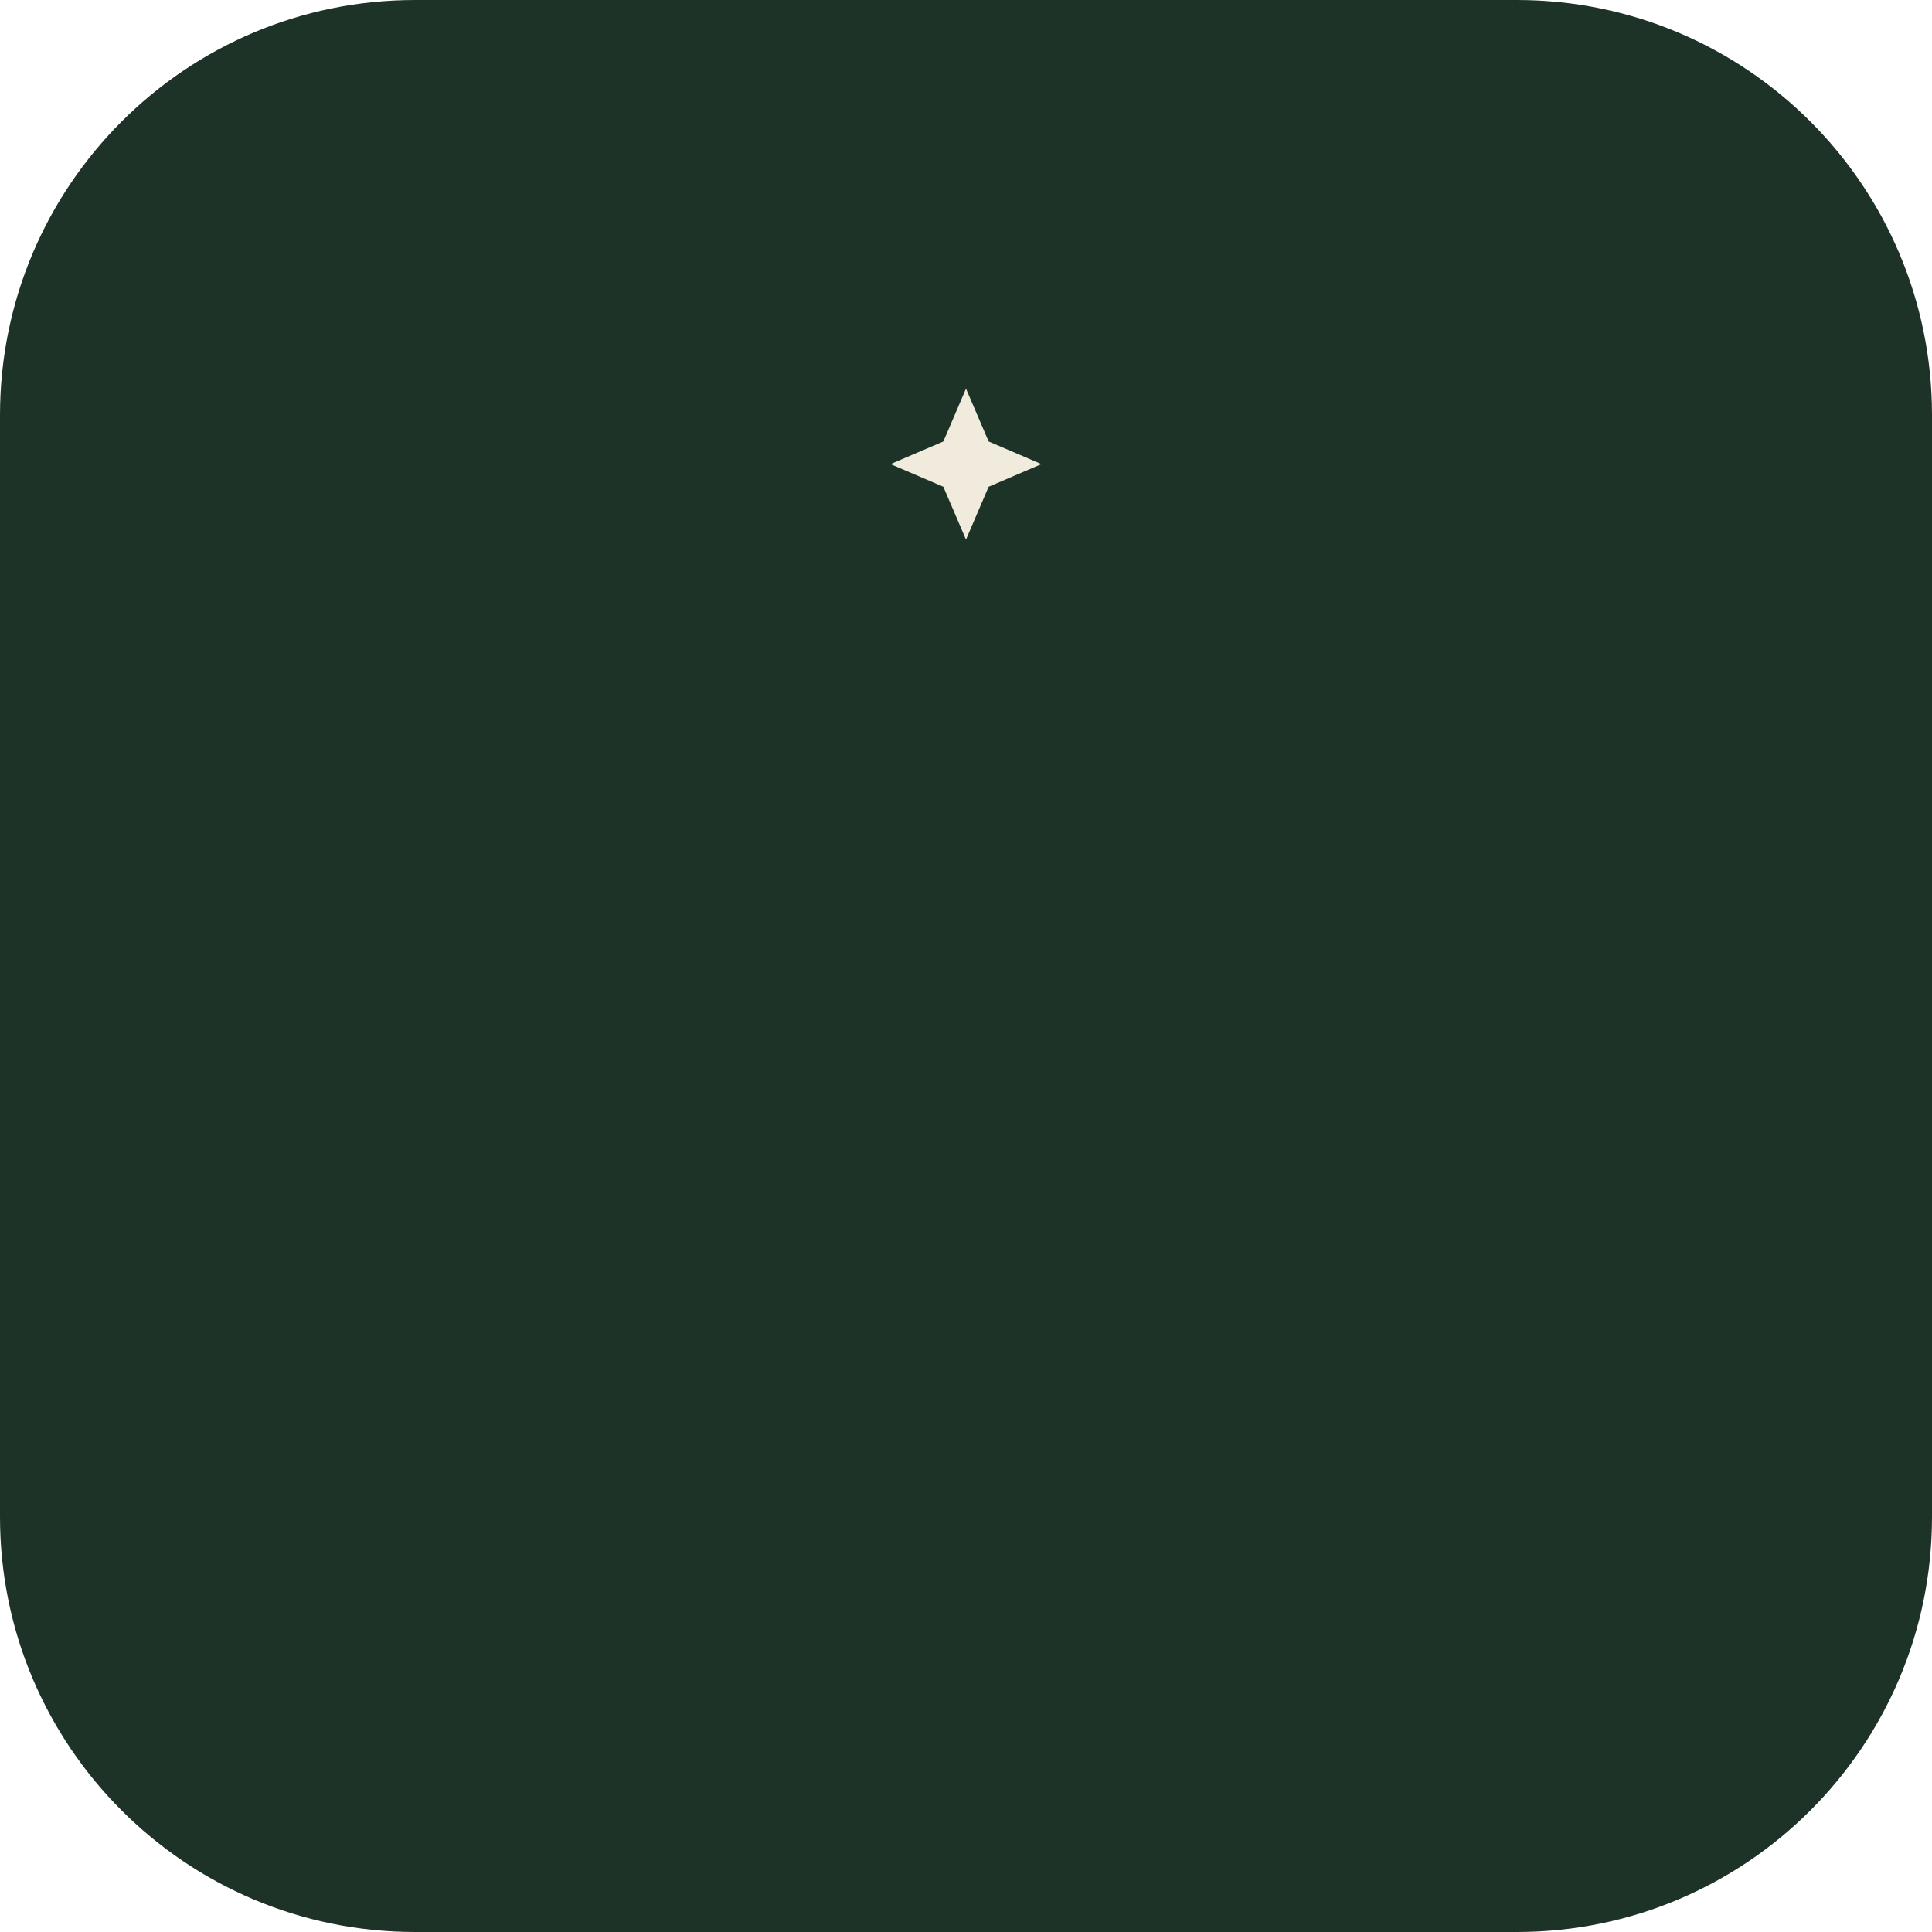
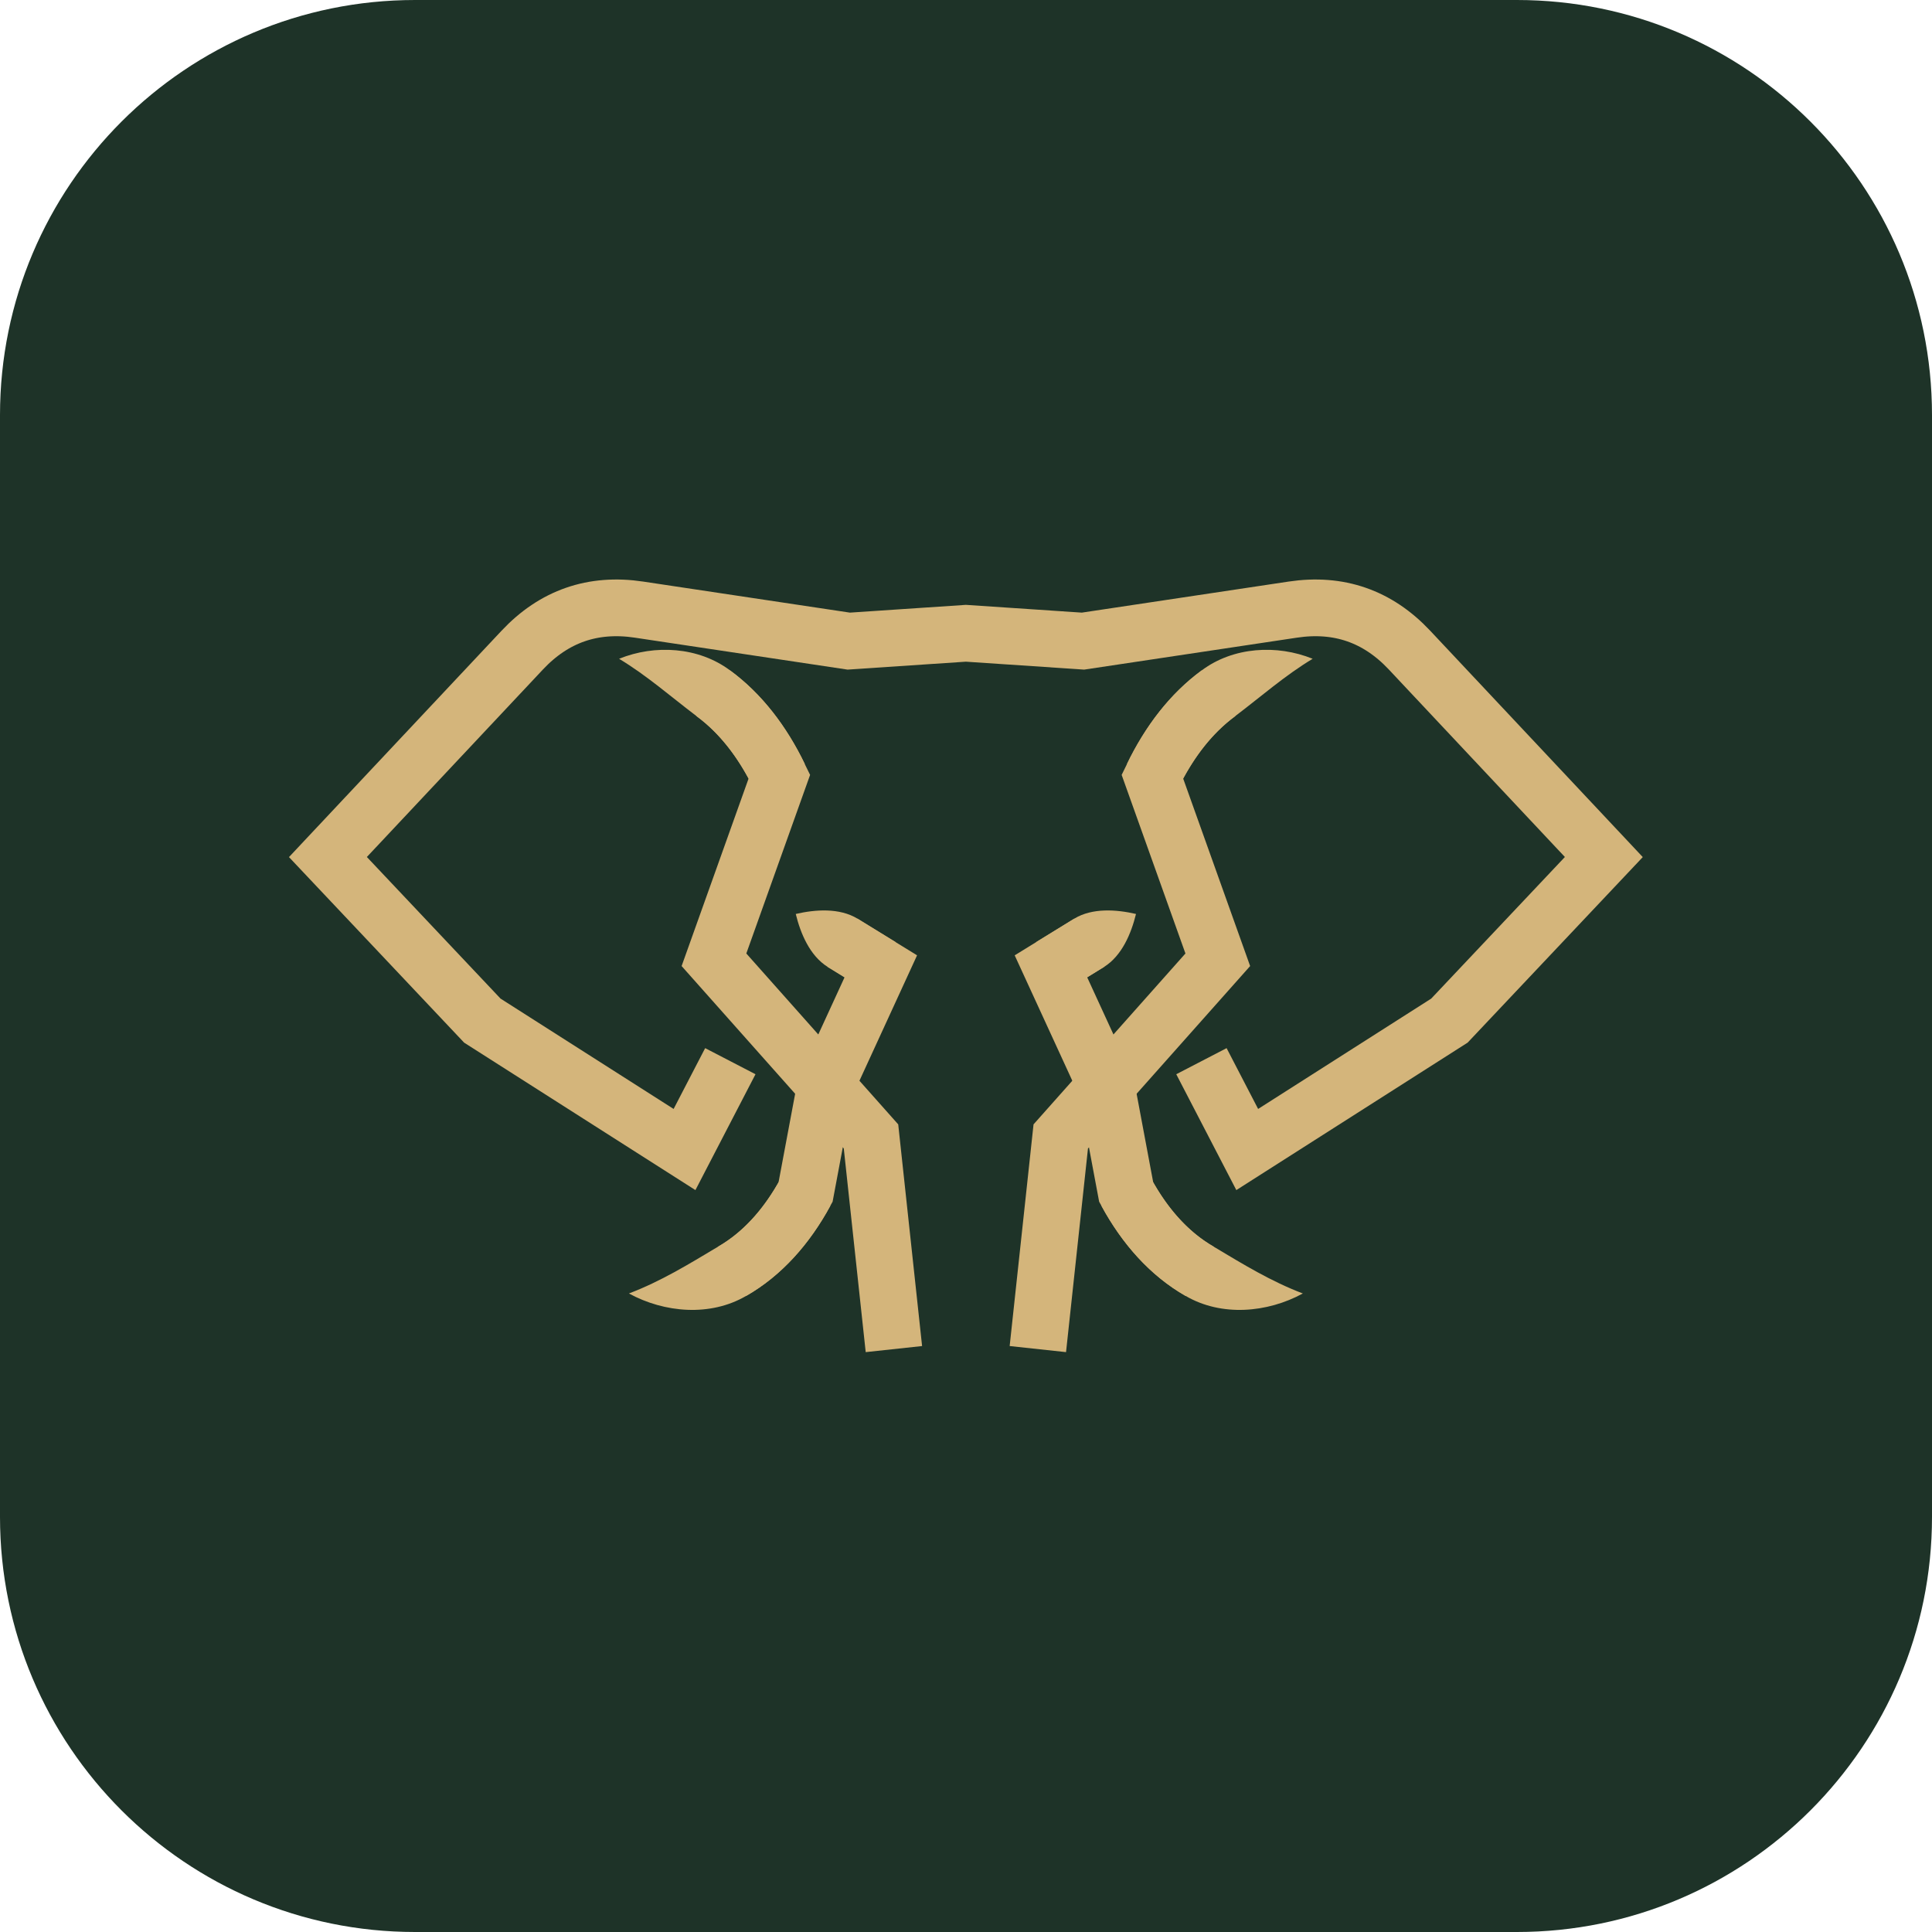
<svg xmlns="http://www.w3.org/2000/svg" viewBox="0 0 512 512" width="512" height="512">
  <rect width="512" height="512" rx="110" fill="#1E3328" />
+   <defs>
+     <filter id="halo" x="-25%" y="-40%" width="150%" height="180%">
+       <feGaussianBlur stdDeviation="14" />
+     </filter>
+   </defs>
  <style>
- @keyframes draw{0%,10%{stroke-dashoffset:1500;opacity:.3}65%,85%{stroke-dashoffset:0;opacity:1}100%{stroke-dashoffset:1500;opacity:.3}}
- @keyframes pulse{0%,45%,100%{opacity:.25;transform:scale(.92)}70%,85%{opacity:1;transform:scale(1.13)}}
- .lines path{stroke-dasharray:1500;stroke-dashoffset:1500;animation:draw 3.4s ease-in-out infinite}
- .spark{transform-box:fill-box;transform-origin:center;animation:pulse 3.4s ease-in-out infinite}
- @media (prefers-reduced-motion:reduce){.lines path,.spark{animation:none;stroke-dashoffset:0;opacity:1;transform:none}}
+ @keyframes charge{0%,8%{opacity:.28;color:#D4B57B}55%{opacity:1;color:#D4B57B}70%,80%{color:#DEC89D}88%{opacity:1;color:#D4B57B}100%{opacity:.28;color:#D4B57B}}
+ @keyframes glow{0%,55%{opacity:0}70%,80%{opacity:.55}88%,100%{opacity:0}}
+ .emblem{color:#D4B57B;animation:charge 3.2s ease-in-out infinite}
+ .halo{opacity:0;filter:url(#halo);animation:glow 3.2s ease-in-out infinite}
+ @media (prefers-reduced-motion:reduce){.emblem{animation:none;opacity:1}.halo{animation:none;opacity:0}}
</style>
-   <g class="lines">
-     <g fill="none" stroke="#D4B57B" stroke-width="14" stroke-linejoin="round" stroke-linecap="round">
-       <path d="M256 158 C238 148 218 145 198 151 L162 140 L121 188 L158 230 L181 240 L198 211 L214 205" />
-       <path d="M256 158 C274 148 294 145 314 151 L350 140 L391 188 L354 230 L331 240 L314 211 L298 205" />
-       <path d="M212 159 L230 175 L223 205 L213 224 L237 249 L231 289 C247 282 251 263 255 245" />
-       <path d="M300 159 L282 175 L289 205 L299 224 L275 249 L281 289 C265 282 261 263 257 245" />
+   <g class="emblem" transform="translate(-39.969 -39.969) scale(1.156)">
+     <g class="halo">
+       <g fill="none" stroke="#F1EBDD" stroke-width="13" stroke-linejoin="miter" stroke-miterlimit="6" stroke-linecap="butt">
+         <path d="M202 277.85 L191.5 298.1 L145.15 268.55 L109.75 231.05 L154.3 183.61 Q165.25 171.95 181.07 174.33 L229.15 181.55 L256 179.75 L282.85 181.55 L330.93 174.33 Q346.75 171.95 357.7 183.61 L402.25 231.05 L366.85 268.55 L320.5 298.1 L310 277.85" />
+         <path d="M198.06 193.48 Q207.25 200.23 213.25 212.6 L198.25 254.6 L234.25 295.1 L239.5 343.85" />
+         <path d="M313.94 193.48 Q304.75 200.23 298.75 212.6 L313.75 254.6 L277.75 295.1 L272.5 343.85" />
+         <path d="M227.72 250.7 L236.5 256.1 L223.75 283.85 L219.25 307.85 Q212.5 320.23 202.38 326.04" />
+         <path d="M284.27 250.7 L275.5 256.1 L288.25 283.85 L292.75 307.85 Q299.5 320.23 309.62 326.04" />
+       </g>
+       <g fill="#F1EBDD">
+         <path d="M176.5 185.6 C182.85 189.42 188.33 194.26 194.21 198.71 C200.04 202.98 204.3 209.03 207.42 215.47 L219.08 209.73 C215.06 201.4 209.42 193.73 201.91 188.24 C194.71 182.86 184.68 182.27 176.5 185.6 Z" />
+         <path d="M335.5 185.6 C327.32 182.27 317.29 182.86 310.09 188.24 C302.58 193.73 296.94 201.4 292.92 209.73 L304.58 215.47 C307.7 209.03 311.96 202.98 317.79 198.71 C323.67 194.26 329.15 189.42 335.5 185.6 Z" />
+         <path d="M217 244.1 C218.1 248.59 220.23 253.68 224.32 256.24 C227.24 258.04 230.17 259.84 233.09 261.64 L239.91 250.56 C236.98 248.76 234.06 246.96 231.13 245.16 C227.01 242.67 221.51 243.06 217 244.1 Z" />
+         <path d="M295 244.1 C290.49 243.06 284.99 242.67 280.87 245.16 C277.94 246.96 275.02 248.76 272.09 250.56 L278.91 261.64 C281.83 259.84 284.76 258.04 287.68 256.24 C291.77 253.68 293.9 248.59 295 244.1 Z" />
+         <path d="M178.75 331.1 C186.88 335.54 197.4 336.46 205.61 331.67 C213.97 326.91 220.38 319.39 224.93 311 L213.57 304.7 C210.15 311 205.44 316.8 199.14 320.4 C192.5 324.37 186.02 328.35 178.75 331.1 Z" />
+         <path d="M333.25 331.1 C325.98 328.35 319.5 324.37 312.86 320.4 C306.56 316.8 301.85 311 298.43 304.7 L287.07 311 C291.62 319.39 298.03 326.91 306.39 331.67 C314.6 336.46 325.12 335.54 333.25 331.1 Z" />
+       </g>
    </g>
-     <g fill="none" stroke="#D4B57B" stroke-width="13" stroke-linejoin="round" stroke-linecap="round">
-       <path d="M256 244 L256 307" stroke-linecap="square" />
+     <g>
+       <g fill="none" stroke="currentColor" stroke-width="13" stroke-linejoin="miter" stroke-miterlimit="6" stroke-linecap="butt">
+         <path d="M202 277.85 L191.5 298.1 L145.15 268.55 L109.75 231.05 L154.3 183.61 Q165.25 171.95 181.07 174.33 L229.15 181.55 L256 179.75 L282.85 181.55 L330.93 174.33 Q346.75 171.95 357.7 183.61 L402.25 231.05 L366.85 268.55 L320.5 298.1 L310 277.85" />
+         <path d="M198.06 193.48 Q207.25 200.23 213.25 212.6 L198.25 254.6 L234.25 295.1 L239.5 343.85" />
+         <path d="M313.94 193.48 Q304.75 200.23 298.75 212.6 L313.75 254.6 L277.75 295.1 L272.5 343.85" />
+         <path d="M227.72 250.7 L236.5 256.1 L223.75 283.85 L219.25 307.85 Q212.5 320.23 202.38 326.04" />
+         <path d="M284.27 250.7 L275.5 256.1 L288.25 283.85 L292.75 307.85 Q299.5 320.23 309.62 326.04" />
+       </g>
+       <g fill="currentColor">
+         <path d="M176.5 185.6 C182.85 189.42 188.33 194.26 194.21 198.71 C200.04 202.98 204.3 209.03 207.42 215.47 L219.08 209.73 C215.06 201.4 209.42 193.73 201.91 188.24 C194.71 182.86 184.68 182.27 176.5 185.6 Z" />
+         <path d="M335.5 185.6 C327.32 182.27 317.29 182.86 310.09 188.24 C302.58 193.73 296.94 201.4 292.92 209.73 L304.58 215.47 C307.7 209.03 311.96 202.98 317.79 198.71 C323.67 194.26 329.15 189.42 335.5 185.6 Z" />
+         <path d="M217 244.1 C218.1 248.59 220.23 253.68 224.32 256.24 C227.24 258.04 230.17 259.84 233.09 261.64 L239.91 250.56 C236.98 248.76 234.06 246.96 231.13 245.16 C227.01 242.67 221.51 243.06 217 244.1 Z" />
+         <path d="M295 244.1 C290.49 243.06 284.99 242.67 280.87 245.16 C277.94 246.96 275.02 248.76 272.09 250.56 L278.91 261.64 C281.83 259.84 284.76 258.04 287.68 256.24 C291.77 253.68 293.9 248.59 295 244.1 Z" />
+         <path d="M178.75 331.1 C186.88 335.54 197.4 336.46 205.61 331.67 C213.97 326.91 220.38 319.39 224.93 311 L213.57 304.7 C210.15 311 205.44 316.8 199.14 320.4 C192.5 324.37 186.02 328.35 178.75 331.1 Z" />
+         <path d="M333.25 331.1 C325.98 328.35 319.5 324.37 312.86 320.4 C306.56 316.8 301.85 311 298.43 304.7 L287.07 311 C291.62 319.39 298.03 326.91 306.39 331.67 C314.6 336.46 325.12 335.54 333.25 331.1 Z" />
+       </g>
    </g>
  </g>
-   <path class="spark" d="M256 103 L262 117 L276 123 L262 129 L256 143 L250 129 L236 123 L250 117Z" fill="#F1EBDD" />
</svg>
